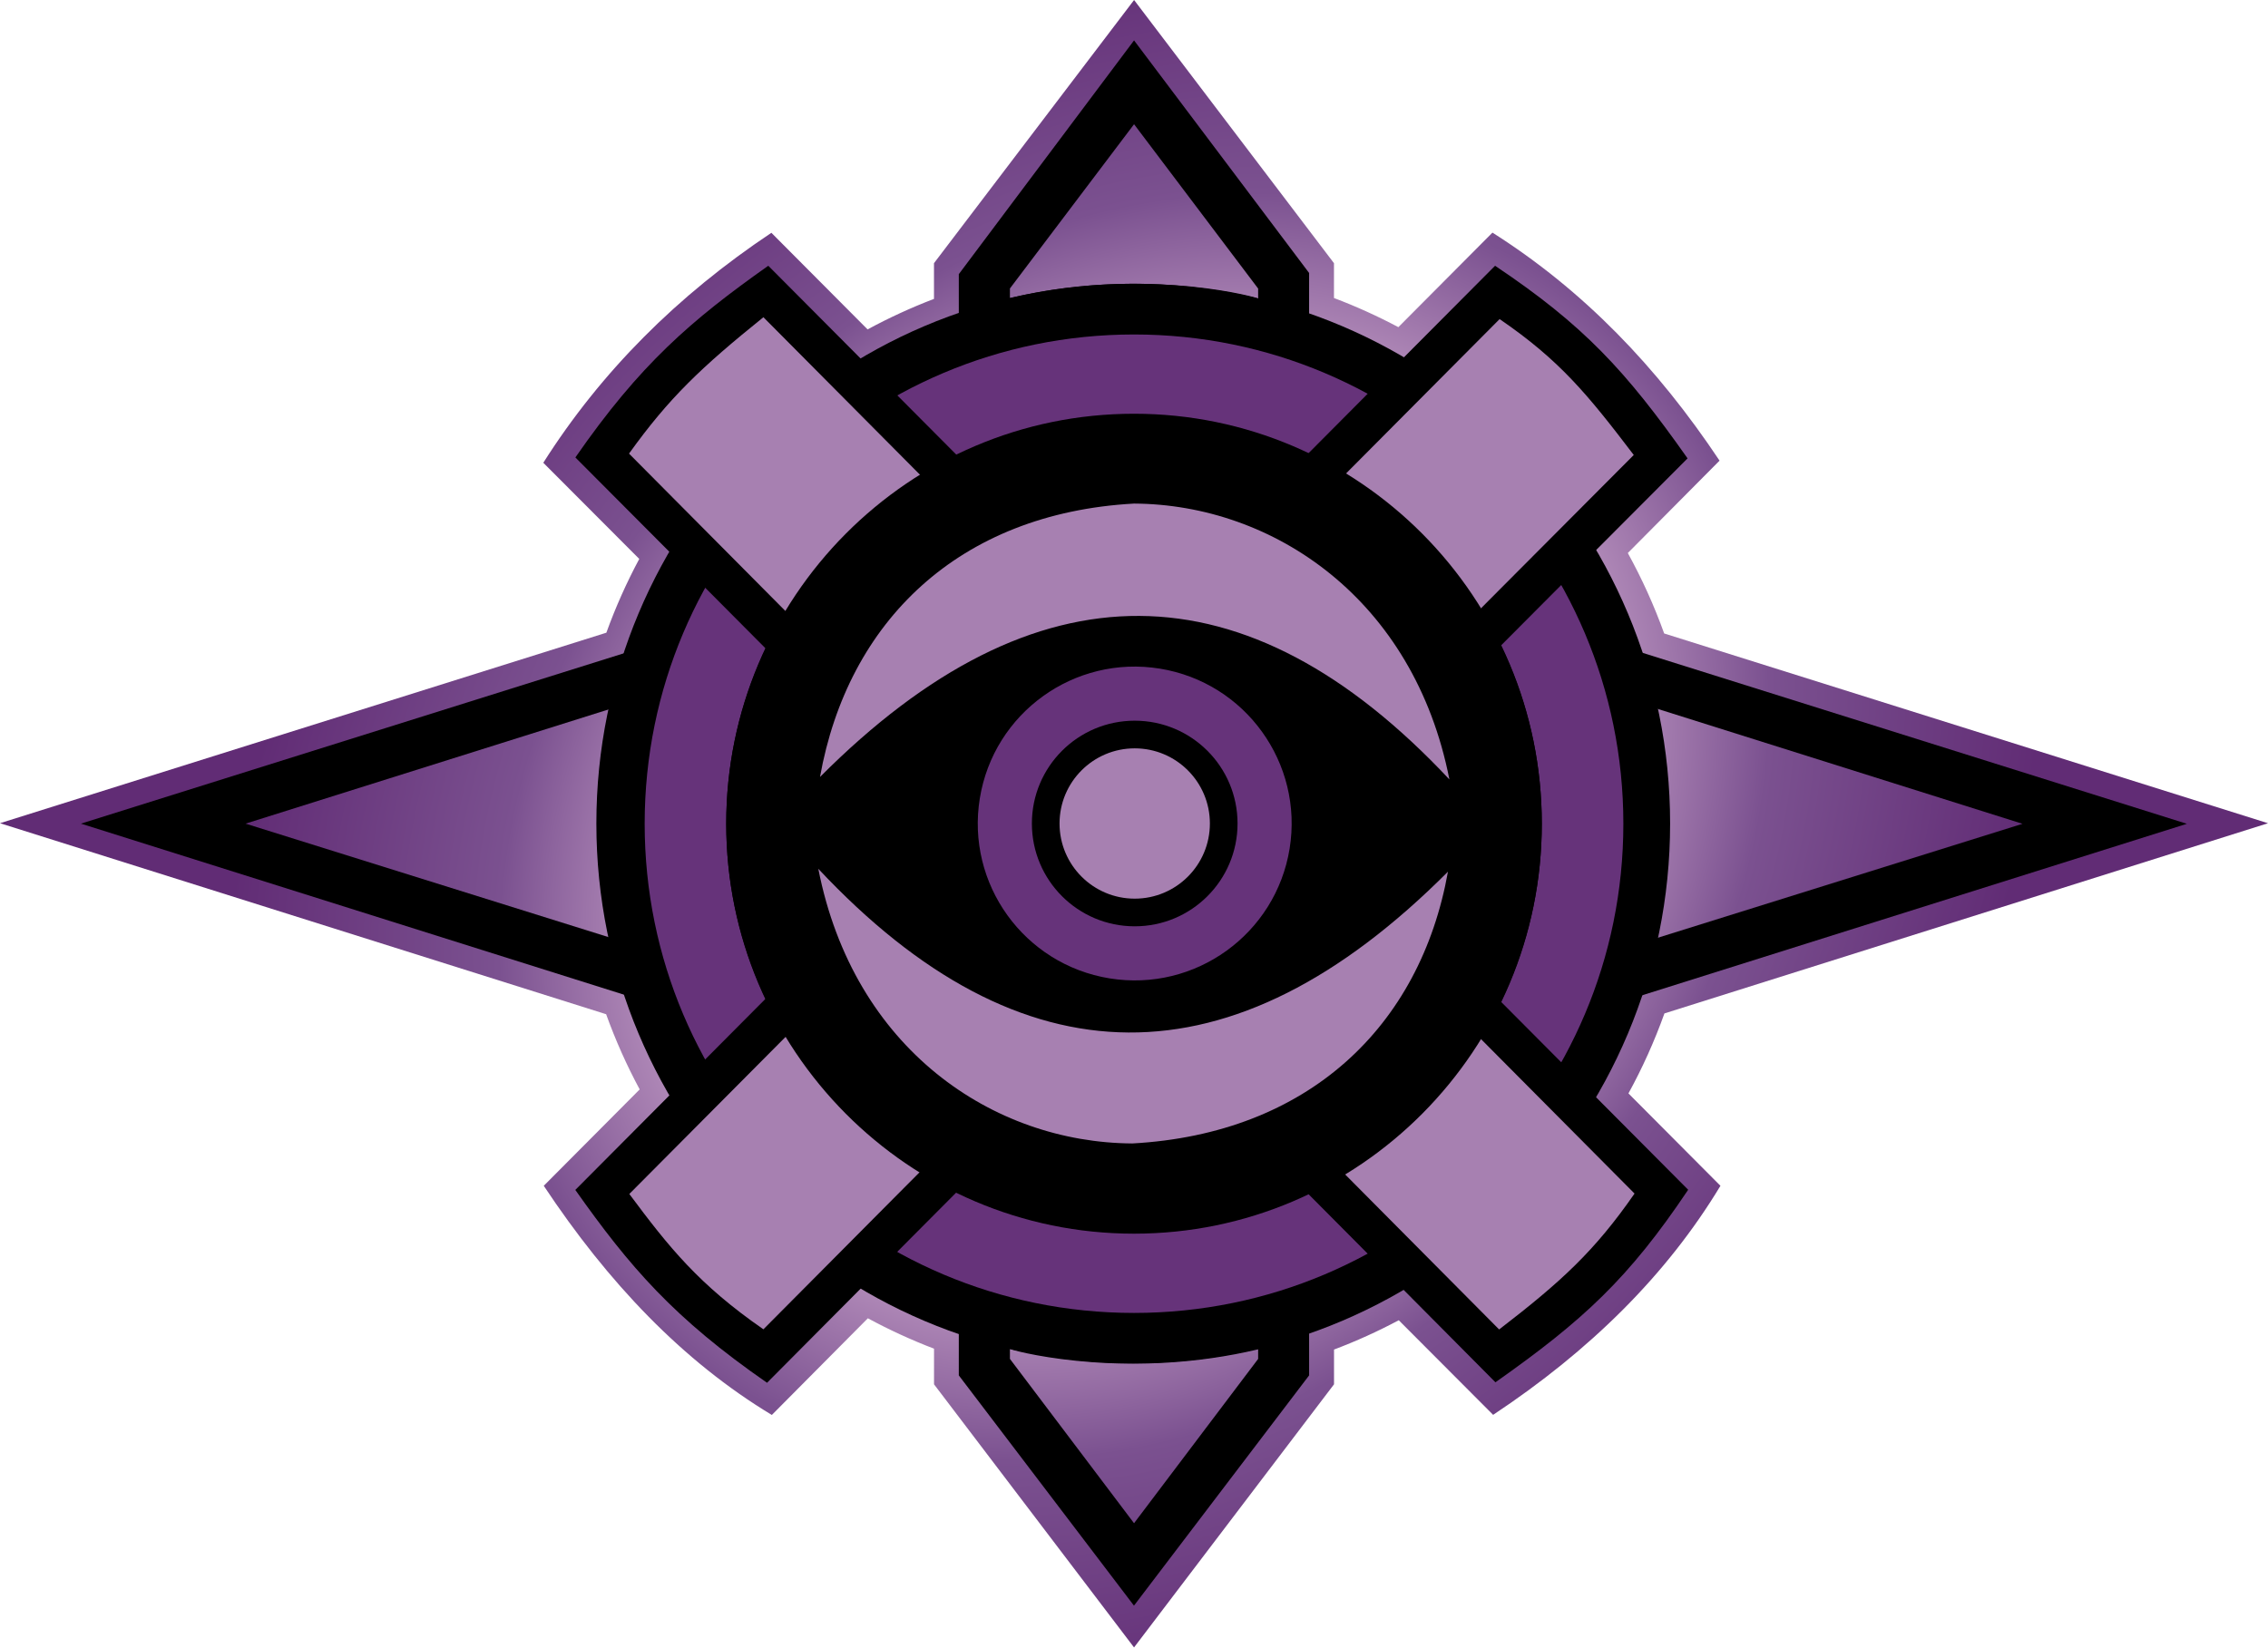
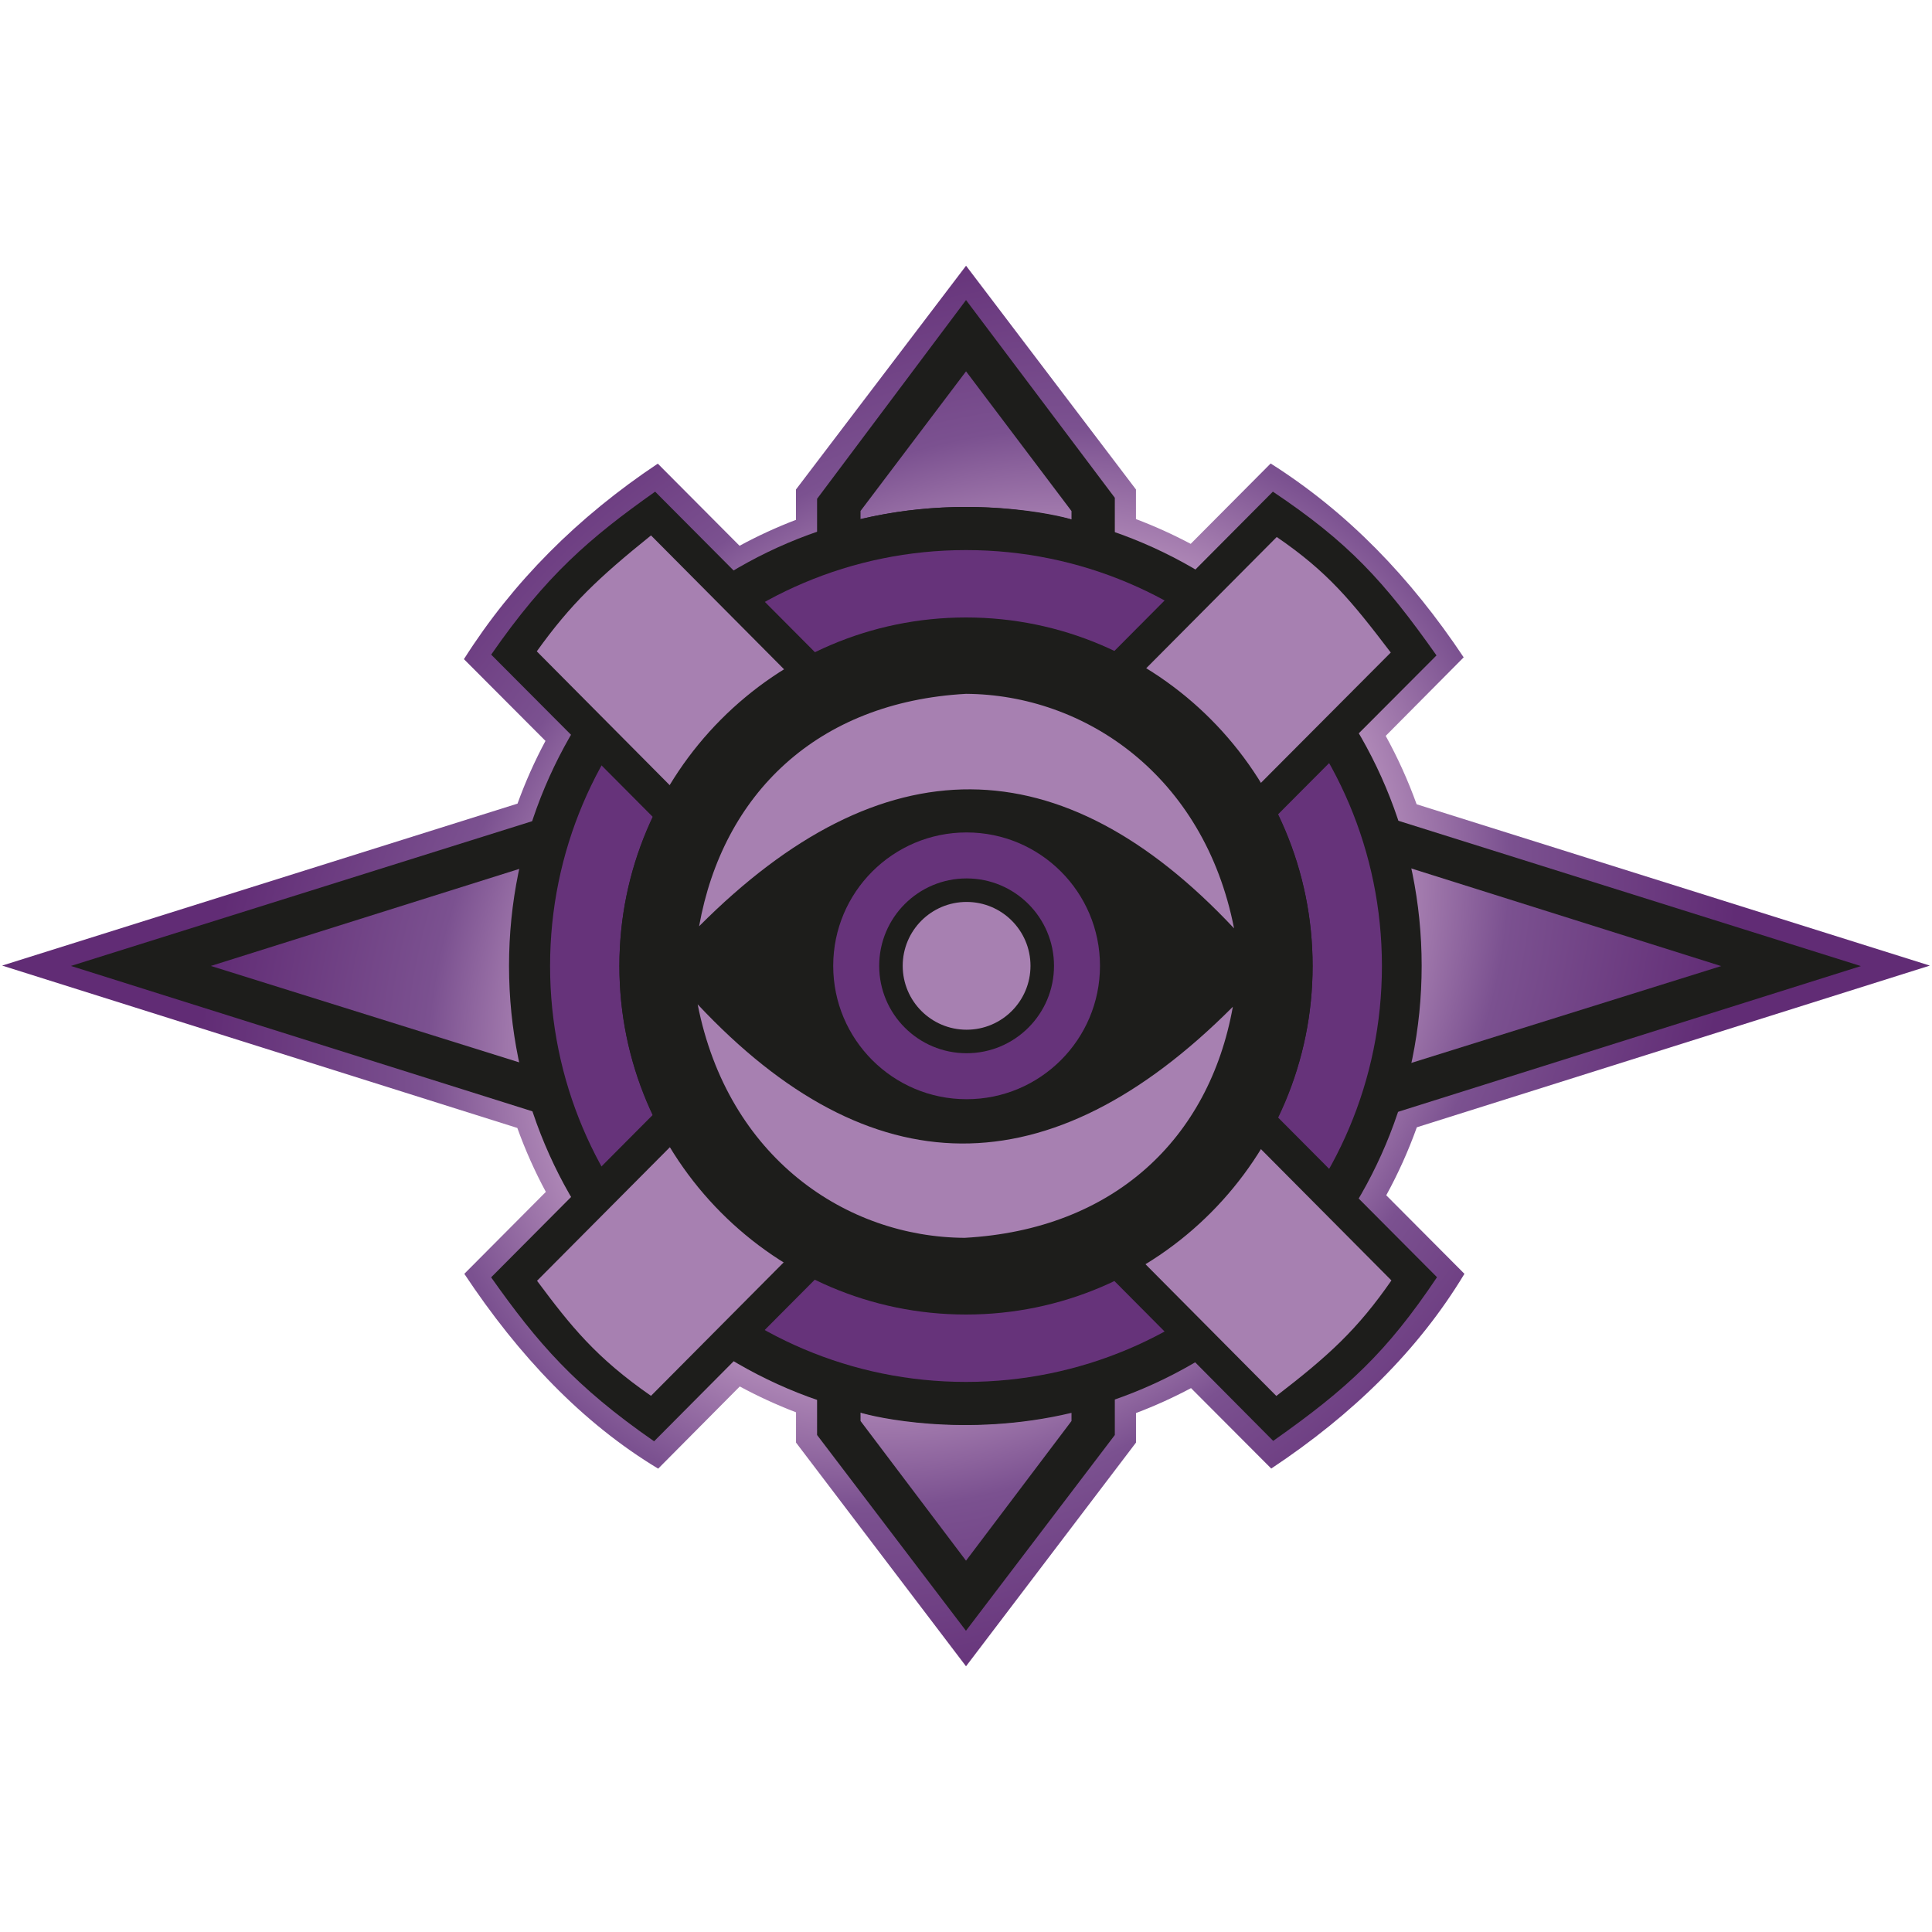
- <svg xmlns="http://www.w3.org/2000/svg" id="Layer_2" width="610.635" height="443.657" viewBox="0 0 610.635 443.657">
+ <svg xmlns="http://www.w3.org/2000/svg" width="100%" height="100%" viewBox="0 0 1000 1000" version="1.1" xml:space="preserve" style="fill-rule:evenodd;clip-rule:evenodd;stroke-linejoin:round;stroke-miterlimit:2;">
+   <path d="M733.35,583.48L998.88,499.79L733.24,416.29C728.82,404.01 723.46,392.18 717.24,380.89L757.6,340.24C730.04,298.91 697.73,265.29 657.69,239.9L616.3,281.5C607.18,276.66 597.73,272.37 587.97,268.68L587.97,253.35L500.03,137.54L412,253.35L412,269.06C401.93,272.92 392.17,277.4 382.79,282.49L340.47,239.98C299.14,267.54 265.52,301.12 240.13,341.17L282.34,383.49C276.77,393.89 271.92,404.73 267.87,415.95L1.11,499.78L267.77,583.83C271.89,595.28 276.83,606.33 282.53,616.92L240.33,659.33C268.47,701.74 301.3,736.44 340.67,760.17L382.91,717.63C392.26,722.69 401.99,727.16 412.02,731.01L412.02,746.68L500.01,862.47L587.99,746.68L587.99,731.39C597.8,727.68 607.31,723.37 616.47,718.49L657.99,760.12C700.4,731.98 734.26,698.7 757.99,659.33L717.52,618.68C723.67,607.45 728.98,595.68 733.35,583.48Z" style="fill:url(#_Radial1);fill-rule:nonzero;" />
+   <path d="M500.09,354.54L36.71,499.97L499.95,645.91L963.19,500.04L500.08,354.54L500.09,354.54ZM109.14,499.97L500.12,376.94L890.88,500.04L500.01,622.2L109.14,499.97Z" style="fill:rgb(29,29,27);fill-rule:nonzero;" />
+   <ellipse cx="499.66" cy="499.91" rx="236.19" ry="237.51" style="fill:rgb(29,29,27);" />
+   <path d="M500.01,155.32L422.92,258.18L422.92,742.76L499.98,844.08L577.03,742.76L577.03,257.66L500.01,155.31L500.01,155.32ZM500.01,807.81L445.41,735.5L445.41,731.15C451.58,733.27 499.38,744.44 554.61,731.29L554.61,735.51L500.01,807.81ZM554.61,268.87C548.44,266.75 500.64,255.56 445.41,268.7L445.41,264.48L500.02,192.2L554.61,264.52L554.61,268.87Z" style="fill:rgb(29,29,27);fill-rule:nonzero;" />
+   <path d="M500,284.72C381.11,284.72 284.72,381.1 284.72,500C284.72,618.9 381.1,715.28 500,715.28C618.9,715.28 715.28,618.9 715.28,500C715.28,381.1 618.9,284.72 500,284.72ZM500,679.37C400.92,679.37 320.6,599.05 320.6,499.97C320.6,400.89 400.92,320.57 500,320.57C599.08,320.57 679.4,400.89 679.4,499.97C679.4,599.05 599.08,679.37 500,679.37Z" style="fill:rgb(102,51,122);fill-rule:nonzero;" />
+   <path d="M254.24,338.83C282.67,297.82 305.16,278.47 339.1,254.48L743.79,661.08C717.67,700.05 697.65,718.56 659,745.8C659.09,745.71 254.32,338.74 254.23,338.83L254.24,338.83Z" style="fill:rgb(29,29,27);fill-rule:nonzero;" />
+   <path d="M338.56,746.01C297.55,717.58 278.2,695.09 254.21,661.15L658.84,254.48C697.81,280.6 716.29,300.59 743.53,339.24C743.44,339.15 338.47,745.92 338.56,746.01Z" style="fill:rgb(29,29,27);fill-rule:nonzero;" />
+   <path d="M336.95,722.48C308.52,702.77 295.41,686.37 277.97,662.93L660.84,277.95C687.23,296.02 699.47,310.96 719.86,337.75C719.8,337.69 336.89,722.43 336.95,722.49L336.95,722.48Z" style="fill:rgb(167,128,177);fill-rule:nonzero;" />
+   <path d="M720.2,662.75C702.59,688.14 687.76,701.68 660.63,722.55L277.84,337.14C295.47,312.56 309.52,299.25 336.96,277.13L720.2,662.75Z" style="fill:rgb(167,128,177);fill-rule:nonzero;" />
+   <ellipse cx="500" cy="500" rx="179.4" ry="180.4" style="fill:rgb(29,29,27);" />
+   <path d="M361.86,479.43C456.69,384.26 549.44,385.26 638.75,480.52C623.16,401.15 561.31,359.49 500.02,359.13C422.86,363.38 374.08,411.08 361.86,479.43Z" style="fill:rgb(167,128,177);fill-rule:nonzero;" />
+   <path d="M638.12,521.1C543.27,616.25 450.41,615.11 361.11,519.84C376.68,599.21 437.98,640.34 499.26,640.7C576.42,636.46 625.88,589.45 638.12,521.09L638.12,521.1Z" style="fill:rgb(167,128,177);fill-rule:nonzero;" />
+   <circle cx="500.31" cy="499.91" r="69.04" style="fill:rgb(102,51,122);" />
+   <circle cx="500.31" cy="499.91" r="45.24" style="fill:rgb(29,29,27);" />
+   <circle cx="500.31" cy="499.91" r="33.07" style="fill:rgb(167,128,177);" />
  <defs>
-     <style>.cls-1{fill:url(#radial-gradient);}.cls-2{fill:#a780b1;}.cls-3{fill:#66337a;}</style>
-     <radialGradient id="radial-gradient" cx="-.679" cy="617.826" fx="-.679" fy="617.826" r="1" gradientTransform="translate(95190.636 97072.964) rotate(-44.3358) scale(267.6263 -219.4537)" gradientUnits="userSpaceOnUse">
-       <stop offset="0" stop-color="#612c75" />
-       <stop offset=".3" stop-color="#7b5190" />
-       <stop offset=".5" stop-color="#bf99c3" />
-       <stop offset=".7" stop-color="#7b5190" />
-       <stop offset="1" stop-color="#612c75" />
+     <radialGradient id="_Radial1" cx="0" cy="0" r="1" gradientUnits="userSpaceOnUse" gradientTransform="matrix(312.78,-305.611,250.601,256.48,501.197,501.208)">
+       <stop offset="0" style="stop-color:rgb(97,44,117);stop-opacity:1" />
+       <stop offset="0.3" style="stop-color:rgb(123,81,144);stop-opacity:1" />
+       <stop offset="0.5" style="stop-color:rgb(191,153,195);stop-opacity:1" />
+       <stop offset="0.7" style="stop-color:rgb(123,81,144);stop-opacity:1" />
+       <stop offset="1" style="stop-color:rgb(97,44,117);stop-opacity:1" />
    </radialGradient>
  </defs>
-   <g id="Layer_1-2">
-     <path class="cls-1" d="M448.131,272.915l162.504-51.218-162.572-51.102c-2.705-7.515-5.985-14.755-9.792-21.665l24.7-24.878c-16.867-25.294-36.64-45.869-61.145-61.408l-25.331,25.459c-5.581-2.962-11.365-5.588-17.338-7.846v-9.382L305.339,0l-53.874,70.876v9.615c-6.163,2.362-12.136,5.104-17.877,8.219l-25.9-26.016c-25.294,16.867-45.869,37.418-61.408,61.928l25.833,25.9c-3.409,6.365-6.377,12.999-8.856,19.866L0,221.691l163.196,51.439c2.521,7.007,5.545,13.77,9.033,20.251l-25.826,25.955c17.222,25.955,37.314,47.191,61.408,61.714l25.851-26.034c5.722,3.097,11.677,5.832,17.815,8.189v9.59l53.85,70.863,53.844-70.863v-9.357c6.004-2.271,11.824-4.908,17.43-7.895l25.41,25.478c25.955-17.222,46.677-37.589,61.2-61.683l-24.768-24.878c3.764-6.873,7.013-14.076,9.688-21.542Z" />
-     <path d="M305.376,132.804L21.787,221.807l283.503,89.315,283.503-89.272-283.423-89.046h.006ZM66.114,221.807l239.28-75.294,239.145,75.337-239.212,74.762-239.212-74.805Z" />
-     <ellipse cx="305.113" cy="221.77" rx="144.548" ry="145.356" />
-     <path d="M305.327,10.881l-47.179,62.95v296.563l47.161,62.008,47.155-62.008V73.513l-47.136-62.638v.006ZM305.327,410.205l-33.415-44.254v-2.662c3.776,1.297,33.03,8.133,66.83.086v2.583l-33.415,44.248ZM338.742,80.374c-3.776-1.297-33.03-8.146-66.83-.104v-2.583l33.421-44.235,33.409,44.26v2.662Z" />
-     <path class="cls-3" d="M305.321,90.074c-72.761,0-131.751,58.985-131.751,131.751s58.985,131.751,131.751,131.751,131.751-58.985,131.751-131.751-58.985-131.751-131.751-131.751ZM305.321,331.6c-60.637,0-109.793-49.156-109.793-109.793s49.156-109.793,109.793-109.793,109.793,49.156,109.793,109.793-49.156,109.793-109.793,109.793Z" />
-     <path d="M154.916,123.189c17.399-25.098,31.163-36.94,51.934-51.622l247.67,248.839c-15.985,23.85-28.238,35.178-51.891,51.849.055-.055-247.664-249.121-247.719-249.066h.006Z" />
-     <path d="M206.519,372.384c-25.098-17.399-36.94-31.163-51.622-51.934l247.634-248.882c23.85,15.985,35.159,28.219,51.83,51.873-.055-.055-247.897,248.888-247.842,248.943Z" />
-     <path class="cls-2" d="M205.534,357.983c-17.399-12.062-25.422-22.099-36.096-36.445l234.316-235.608c16.151,11.059,23.642,20.202,36.12,36.598-.037-.037-234.378,235.424-234.341,235.461v-.006Z" />
-     <path class="cls-2" d="M440.083,321.429c-10.777,15.539-19.853,23.825-36.457,36.598L169.359,122.155c10.79-15.043,19.388-23.189,36.181-36.726l234.543,235.999Z" />
-     <ellipse cx="305.321" cy="221.826" rx="109.793" ry="110.405" />
-     <path class="cls-2" d="M220.779,209.237c58.036-58.244,114.799-57.632,169.457.667-9.541-48.574-47.393-74.07-84.903-74.291-47.222,2.601-77.075,31.793-84.554,73.624Z" />
-     <path class="cls-2" d="M389.85,234.739c-58.048,58.232-114.879,57.534-169.53-.771,9.529,48.574,47.044,73.746,84.548,73.966,47.222-2.595,77.491-31.365,84.982-73.201v.006Z" />
-     <circle class="cls-3" cx="305.51" cy="221.77" r="42.252" transform="translate(37.66622 487.8122) rotate(-80.78252)" />
-     <circle cx="305.51" cy="221.77" r="27.687" />
-     <circle class="cls-2" cx="305.51" cy="221.77" r="20.239" />
-   </g>
</svg>
